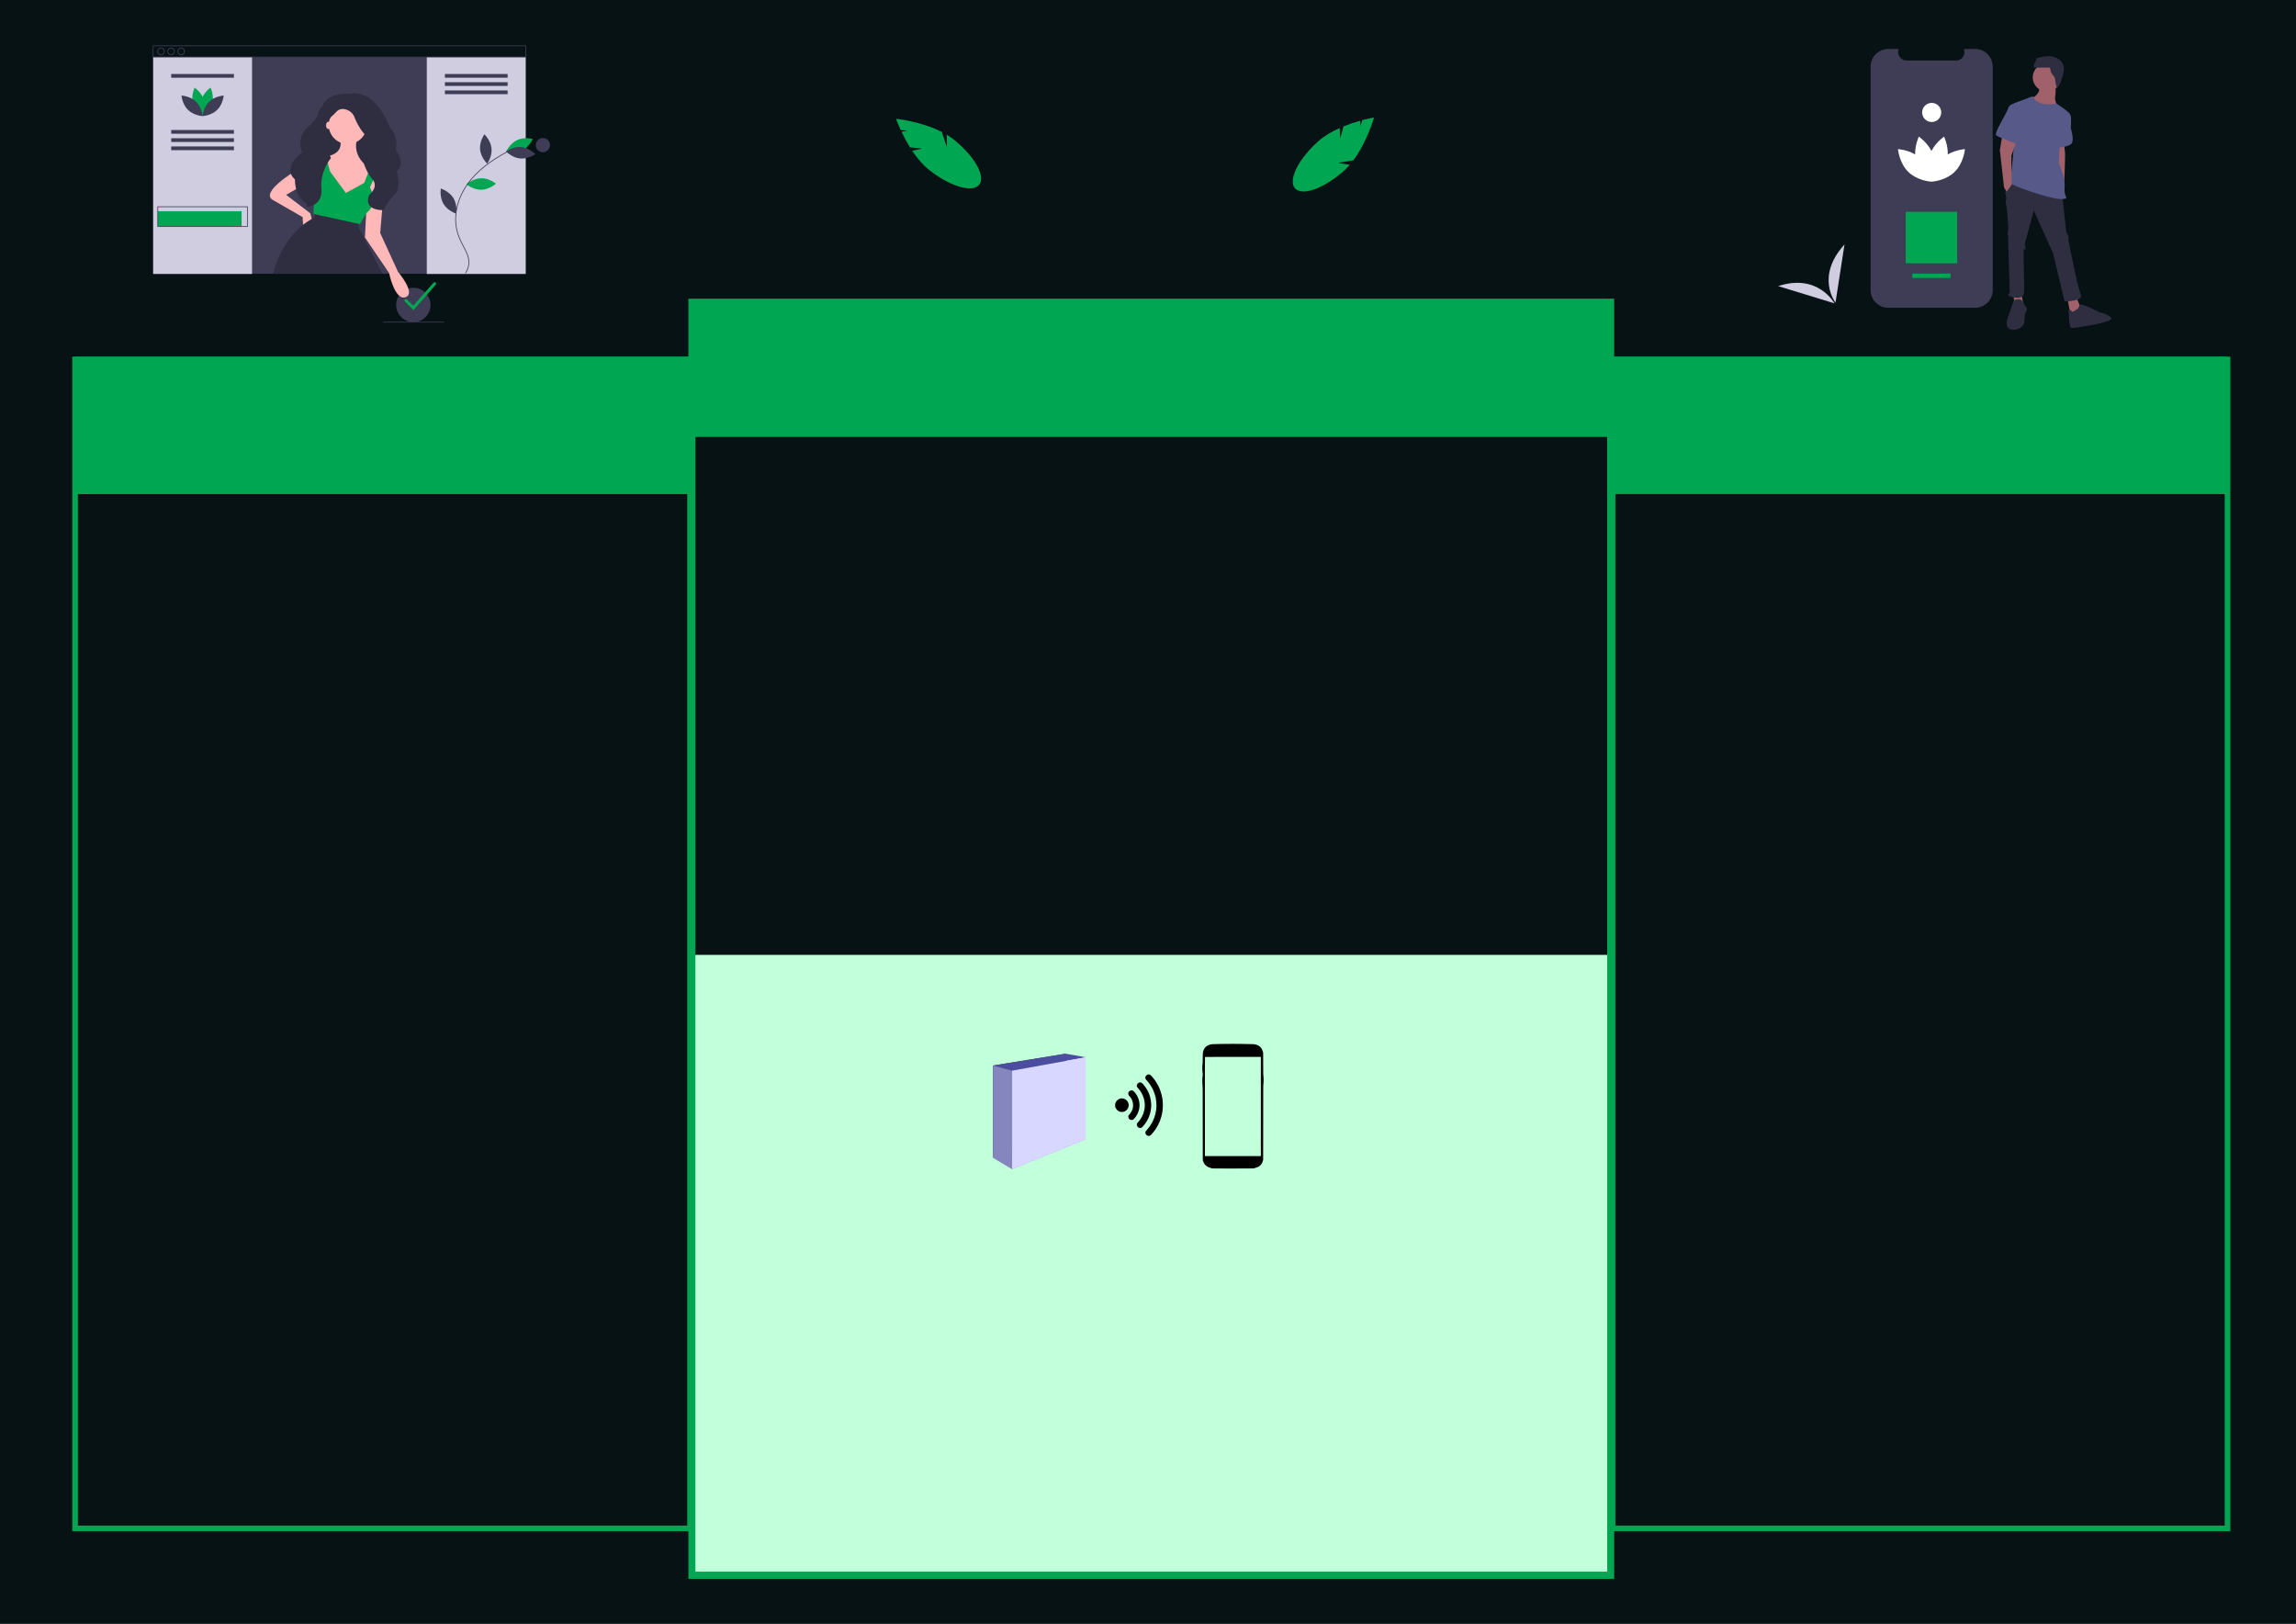
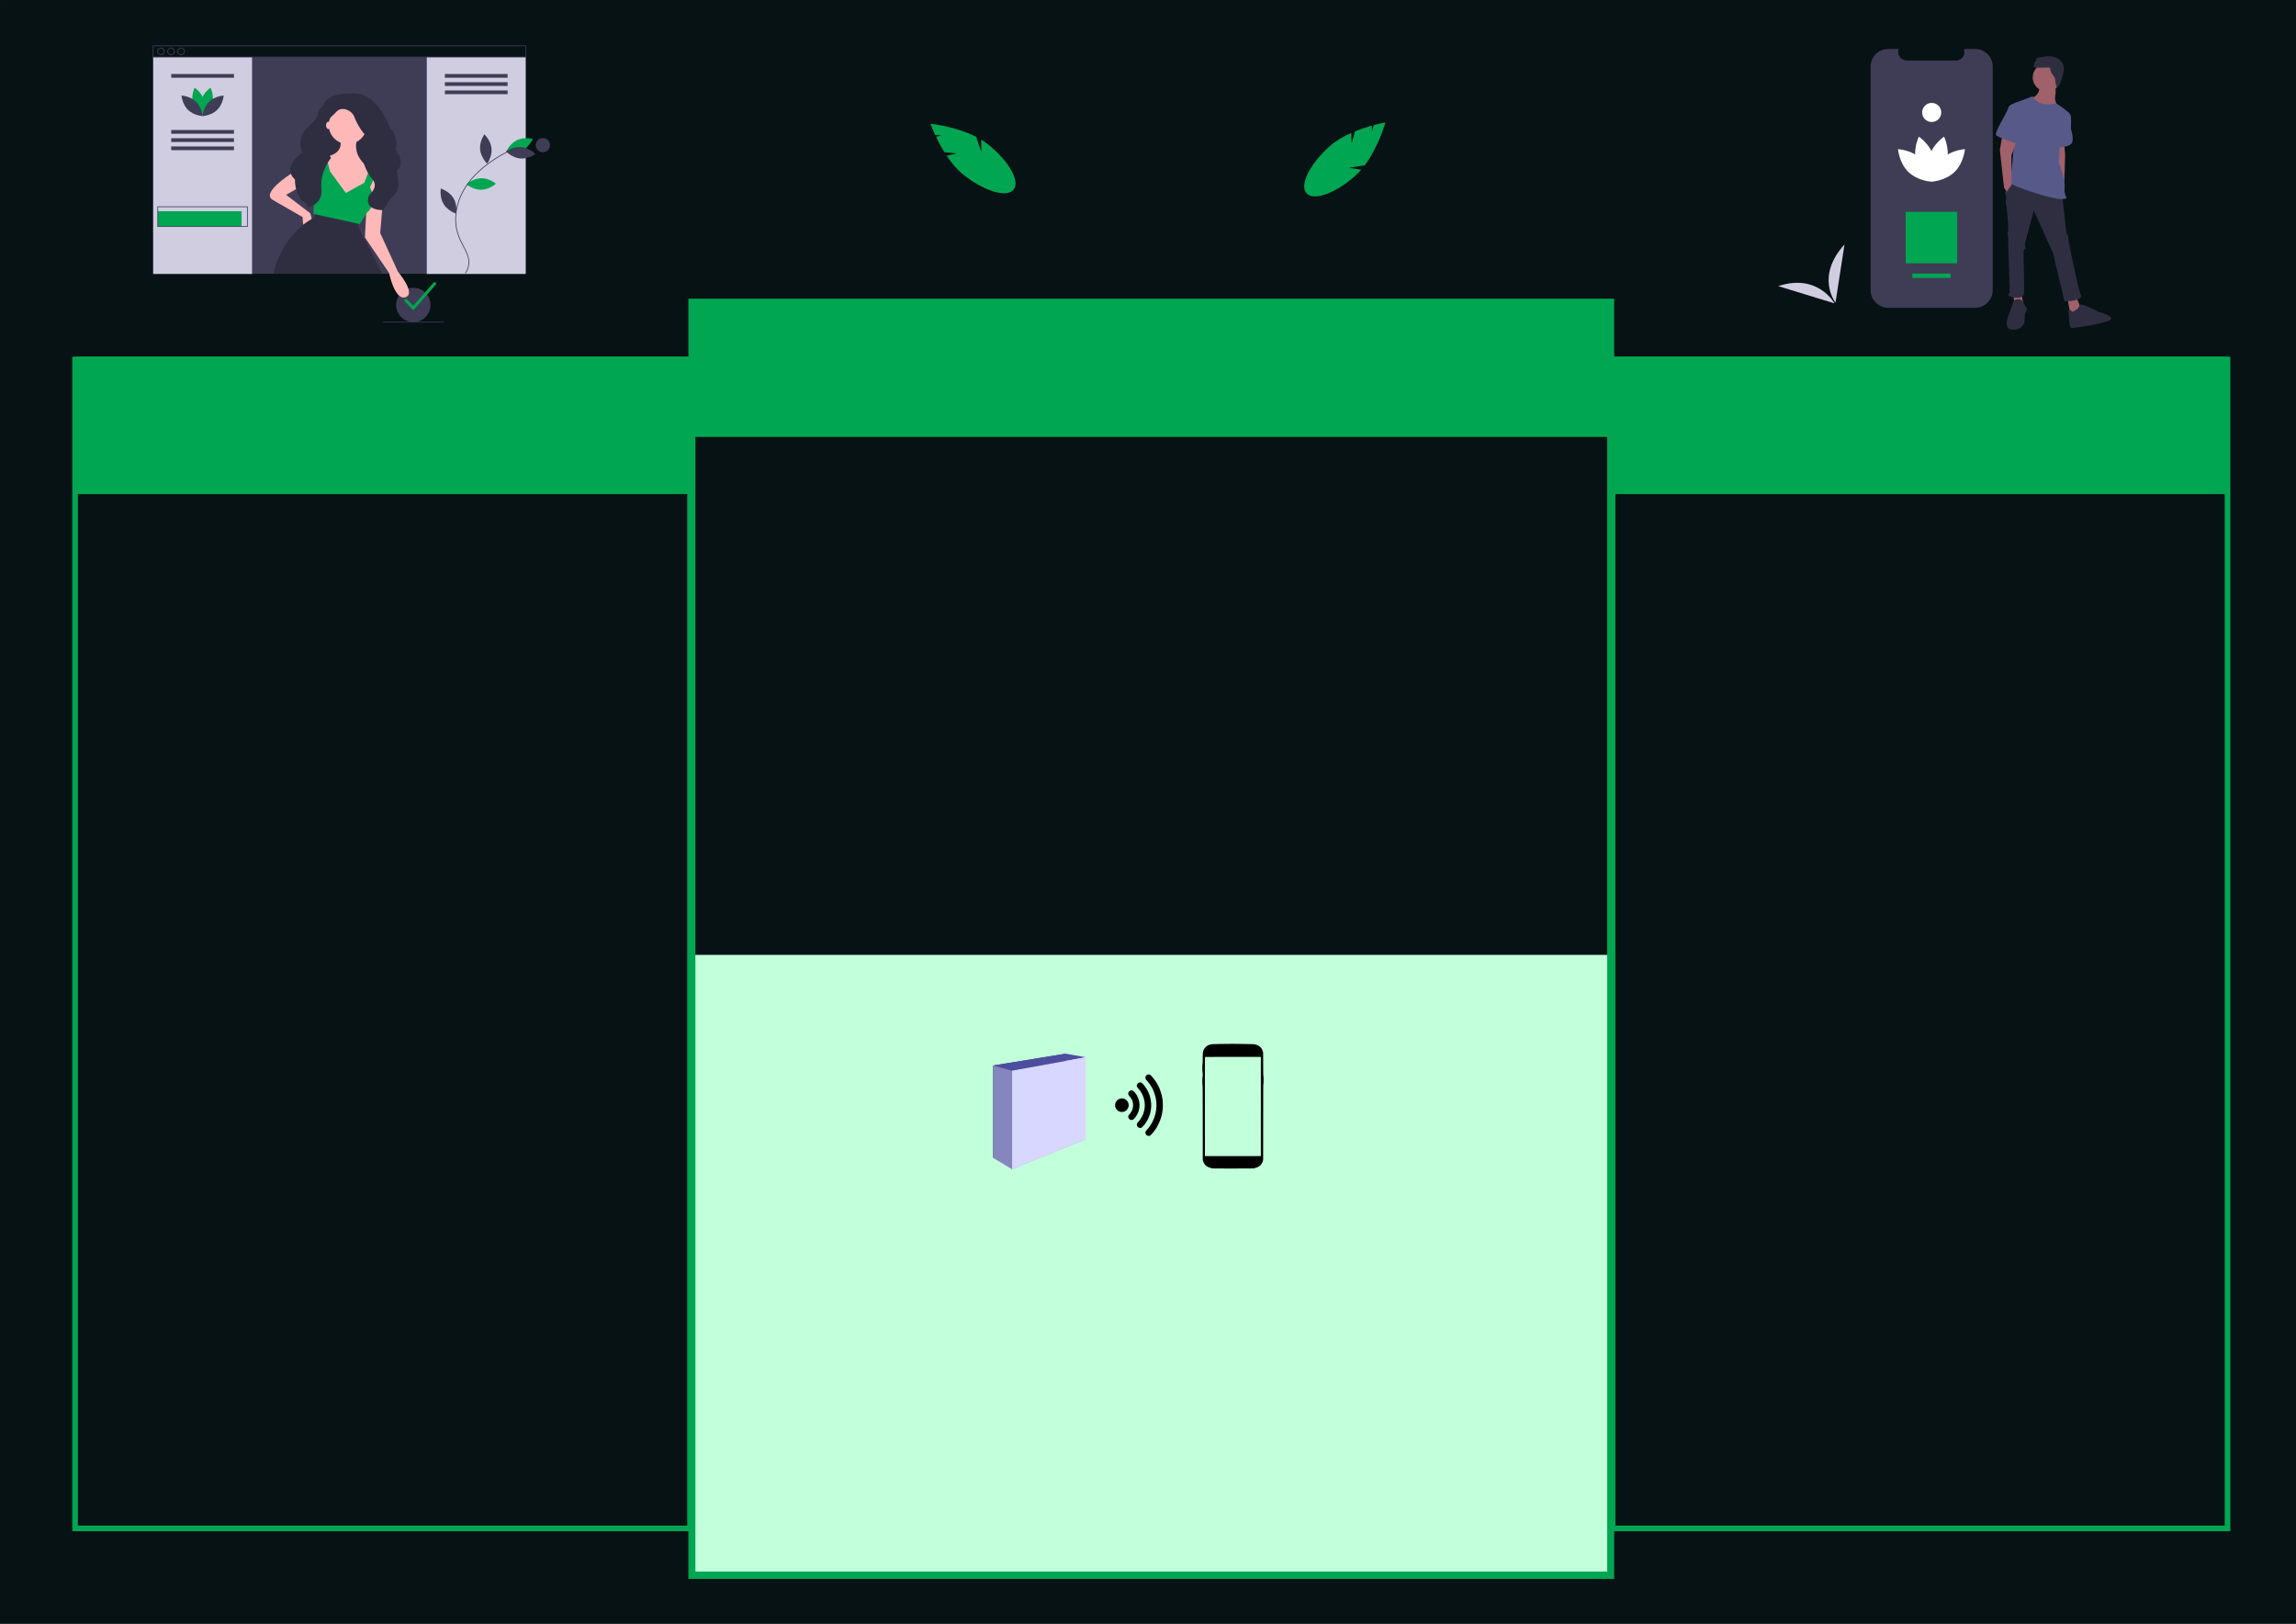
<svg xmlns="http://www.w3.org/2000/svg" width="420mm" height="297mm" viewBox="0 0 420 297" version="1.1" id="SVGRoot">
  <defs id="defs66">
    </defs>
  <g id="layer1" style="display:inline">
    <rect style="fill:#071214;fill-opacity:1;stroke-width:0.264" id="rect79" width="420" height="297" x="0.001" y="-297.001" transform="scale(1,-1)" />
    <rect style="fill:#00a651;fill-opacity:1;stroke:#00a651;stroke-width:1.013;stroke-miterlimit:4;stroke-dasharray:none;stroke-opacity:1" id="rect6105" width="111.311" height="24.109" x="14.157" y="65.751" />
    <rect y="65.753" x="295.202" height="24.106" width="111.731" id="rect6107" style="fill:#00a651;fill-opacity:1;stroke:#00a651;stroke-width:1.015;stroke-miterlimit:4;stroke-dasharray:none;stroke-opacity:1" />
    <rect y="-79.296" x="126.696" height="23.891" width="166.945" id="rect6109" style="fill:#00a651;fill-opacity:1;stroke:#00a651;stroke-width:1.235;stroke-miterlimit:4;stroke-dasharray:none;stroke-opacity:1" transform="scale(1,-1)" />
  </g>
  <g id="layer5" style="display:inline">
    <flowRoot xml:space="preserve" id="flowRoot6135" style="font-style:normal;font-variant:normal;font-weight:normal;font-stretch:normal;font-size:24px;line-height:1.25;font-family:sans-serif;-inkscape-font-specification:'sans-serif, Normal';font-variant-ligatures:normal;font-variant-caps:normal;font-variant-numeric:normal;font-feature-settings:normal;text-align:start;letter-spacing:0px;word-spacing:0px;writing-mode:lr-tb;text-anchor:start;display:inline;fill:#ffffff;fill-opacity:1;stroke:none" transform="matrix(0.2645833,0,0,0.2645833,7.14375,5.291667)">
      <flowRegion id="flowRegion6137" style="font-style:normal;font-variant:normal;font-weight:normal;font-stretch:normal;font-size:24px;font-family:sans-serif;-inkscape-font-specification:'sans-serif, Normal';font-variant-ligatures:normal;font-variant-caps:normal;font-variant-numeric:normal;font-feature-settings:normal;text-align:start;writing-mode:lr-tb;text-anchor:start;fill:#ffffff;fill-opacity:1">
        <rect id="rect6139" width="364.579" height="680.89" x="53.505" y="339.63" style="font-style:normal;font-variant:normal;font-weight:normal;font-stretch:normal;font-size:24px;font-family:sans-serif;-inkscape-font-specification:'sans-serif, Normal';font-variant-ligatures:normal;font-variant-caps:normal;font-variant-numeric:normal;font-feature-settings:normal;text-align:start;writing-mode:lr-tb;text-anchor:start;fill:#ffffff;fill-opacity:1" />
      </flowRegion>
-       <flowPara id="flowPara6159">1. Surveiller la bonne croissance des plantes à l'aide de 3 facteurs:</flowPara>
-       <flowPara id="flowPara6161">-Température</flowPara>
+       <flowPara id="flowPara6161">1. Surveiller la bonne croissance des plantes à l'aide de 3 facteurs:</flowPara>
      <flowPara id="flowPara6163">-Nutriments</flowPara>
      <flowPara id="flowPara6165">-Acidité</flowPara>
      <flowPara id="flowPara6167" />
      <flowPara id="flowPara6169">2. Pouvoir contrôler le dispositif à distance sur différents appareils.</flowPara>
      <flowPara id="flowPara6171" />
      <flowPara id="flowPara6173">3.</flowPara>
    </flowRoot>
  </g>
  <g id="layer9" style="display:inline">
    <rect style="display:inline;fill:#c2ffdb;fill-opacity:1;stroke:none;stroke-width:1.055;stroke-miterlimit:4;stroke-dasharray:none;stroke-opacity:1" id="rect6543" width="168.538" height="113.462" x="126.098" y="174.644" />
  </g>
  <g id="layer3" style="display:inline">
    <rect style="fill:none;stroke:#008f00;stroke-width:0;stroke-miterlimit:4;stroke-dasharray:none;stroke-opacity:1" id="rect4612" width="132.821" height="213.783" x="24.871" y="64.696" />
    <rect style="fill:none;stroke:#008f00;stroke-width:0;stroke-miterlimit:4;stroke-dasharray:none;stroke-opacity:1" id="rect6080" width="26.987" height="7.938" x="24.871" y="64.696" />
    <rect style="fill:none;stroke:#00a651;stroke-width:1.029;stroke-miterlimit:4;stroke-dasharray:none;stroke-opacity:1" id="rect6082" width="112.495" height="213.783" x="13.734" y="65.754" />
    <path style="fill:none;stroke:#00a651;stroke-width:1.233;stroke-miterlimit:4;stroke-dasharray:none;stroke-opacity:1" id="rect6082-1" d="M 132.928,-278.367 V -64.809 H 294.623 V -278.367 Z" transform="matrix(1.039432,0,0,-1.090136,-11.60464,-15.35158)" />
    <rect y="65.754" x="294.983" height="213.783" width="112.495" id="rect6103" style="fill:none;stroke:#00a651;stroke-width:1.029;stroke-miterlimit:4;stroke-dasharray:none;stroke-opacity:1" />
    <flowRoot xml:space="preserve" id="flowRoot6111" style="font-style:normal;font-variant:normal;font-weight:normal;font-stretch:normal;font-size:40px;line-height:1.25;font-family:Montserrat;-inkscape-font-specification:Montserrat;letter-spacing:0px;word-spacing:0px;fill:#1a1a1a;fill-opacity:1;stroke:none" transform="matrix(0.2645833,0,0,0.2645833,20.10833,-1.322949)">
      <flowRegion id="flowRegion6113" style="font-style:normal;font-variant:normal;font-weight:normal;font-stretch:normal;font-family:Montserrat;-inkscape-font-specification:Montserrat;fill:#1a1a1a;fill-opacity:1">
        <rect id="rect6115" width="347.799" height="55.566" x="94" y="274.52" style="font-style:normal;font-variant:normal;font-weight:normal;font-stretch:normal;font-family:Montserrat;-inkscape-font-specification:Montserrat;fill:#1a1a1a;fill-opacity:1" />
      </flowRegion>
      <flowPara id="flowPara6117">Objectifs</flowPara>
    </flowRoot>
    <flowRoot transform="matrix(0.2645833,0,0,0.2645833,138.6417,-11.37712)" style="font-style:normal;font-variant:normal;font-weight:normal;font-stretch:normal;font-size:40px;line-height:1.25;font-family:Montserrat;-inkscape-font-specification:Montserrat;letter-spacing:0px;word-spacing:0px;fill:#1a1a1a;fill-opacity:1;stroke:none" id="flowRoot6125" xml:space="preserve">
      <flowRegion style="font-style:normal;font-variant:normal;font-weight:normal;font-stretch:normal;font-family:Montserrat;-inkscape-font-specification:Montserrat;fill:#1a1a1a;fill-opacity:1" id="flowRegion6121">
        <rect style="font-style:normal;font-variant:normal;font-weight:normal;font-stretch:normal;font-family:Montserrat;-inkscape-font-specification:Montserrat;fill:#1a1a1a;fill-opacity:1" y="274.52" x="94" height="55.566" width="347.799" id="rect6119" />
      </flowRegion>
      <flowPara id="flowPara6123" style="text-align:center;text-anchor:middle">Equipements</flowPara>
    </flowRoot>
    <flowRoot xml:space="preserve" id="flowRoot6133" style="font-style:normal;font-variant:normal;font-weight:normal;font-stretch:normal;font-size:40px;line-height:1.25;font-family:Montserrat;-inkscape-font-specification:Montserrat;letter-spacing:0px;word-spacing:0px;fill:#1a1a1a;fill-opacity:1;stroke:none" transform="matrix(0.2645833,0,0,0.2645833,295.5258,-1.322949)">
      <flowRegion id="flowRegion6129" style="font-style:normal;font-variant:normal;font-weight:normal;font-stretch:normal;font-family:Montserrat;-inkscape-font-specification:Montserrat;fill:#1a1a1a;fill-opacity:1">
        <rect id="rect6127" width="347.799" height="55.566" x="94" y="274.52" style="font-style:normal;font-variant:normal;font-weight:normal;font-stretch:normal;font-family:Montserrat;-inkscape-font-specification:Montserrat;fill:#1a1a1a;fill-opacity:1" />
      </flowRegion>
      <flowPara id="flowPara6131">Contraintes</flowPara>
    </flowRoot>
  </g>
  <g id="layer8">
    <g id="g6549" style="fill:#c2ffdb;fill-opacity:1;stroke:none;stroke-width:3.78;stroke-miterlimit:4;stroke-dasharray:none;stroke-opacity:1">
      <path id="path6551" style="fill:#353564;fill-rule:evenodd;stroke:none;stroke-width:1.212;stroke-linejoin:round" d="m 181.657,194.878 v 16.864 l 13.302,-4.831 v -14.195 z" points="181.657,211.741 194.959,206.91 194.959,192.715 181.657,194.878 " />
      <path id="path6559" style="fill:#afafde;fill-rule:evenodd;stroke:none;stroke-width:1.212;stroke-linejoin:round" d="m 181.657,211.741 3.48,2.098 13.481,-5.458 -3.659,-1.471 z" points="185.138,213.839 198.618,208.381 194.959,206.91 181.657,211.741 " />
      <path id="path6561" style="fill:#e9e9ff;fill-rule:evenodd;stroke:none;stroke-width:1.212;stroke-linejoin:round" d="m 194.959,192.715 3.659,0.658 v 15.008 l -3.659,-1.471 z" points="198.618,193.373 198.618,208.381 194.959,206.91 194.959,192.715 " />
      <path id="path6553" style="fill:#4d4d9f;fill-rule:evenodd;stroke:none;stroke-width:1.212;stroke-linejoin:round" d="m 181.657,194.878 3.48,0.939 13.481,-2.443 -3.659,-0.658 z" points="185.138,195.817 198.618,193.373 194.959,192.715 181.657,194.878 " />
      <path id="path6557" style="fill:#d7d7ff;fill-rule:evenodd;stroke:none;stroke-width:1.212;stroke-linejoin:round" d="m 185.138,195.817 v 18.023 l 13.481,-5.458 V 193.373 Z" points="185.138,213.839 198.618,208.381 198.618,193.373 185.138,195.817 " />
      <path id="path6555" style="fill:#8686bf;fill-rule:evenodd;stroke:none;stroke-width:1.212;stroke-linejoin:round" d="m 181.657,194.878 3.48,0.939 v 18.023 l -3.48,-2.098 z" points="185.138,195.817 185.138,213.839 181.657,211.741 181.657,194.878 " />
    </g>
    <g id="g6574" transform="matrix(0,0.00100939,0.00100939,0,201.8894,195.6718)" style="fill:#000000;stroke:none">
      <path id="path6566" d="m 5930,10719 c -231,-10 -379,-25 -660,-65 -106,-16 -600,-112 -720,-140 -126,-30 -628,-192 -915,-294 C 3122,10037 2534,9732 2020,9382 1536,9053 975,8571 892,8414 c -84,-161 -80,-365 10,-537 38,-73 161,-201 232,-242 172,-100 356,-107 531,-21 76,38 119,73 306,245 451,415 1062,823 1617,1080 391,182 1056,407 1442,490 414,88 954,141 1440,141 520,0 861,-44 1515,-195 433,-100 887,-263 1312,-472 625,-307 1138,-661 1656,-1141 121,-112 202,-160 315,-187 136,-33 299,-4 423,76 128,83 228,217 264,355 9,34 15,101 15,165 0,127 -21,206 -74,283 -59,85 -414,407 -691,627 -765,606 -1706,1084 -2660,1353 -441,124 -735,184 -1130,231 -71,8 -184,22 -250,30 -290,34 -785,44 -1235,24 z" />
      <path id="path6568" d="m 6095,8609 c -219,-11 -356,-27 -570,-66 -501,-91 -760,-158 -1093,-282 -733,-275 -1433,-715 -1943,-1221 -150,-149 -178,-192 -206,-323 -31,-148 0,-300 88,-432 94,-141 212,-226 367,-266 95,-24 159,-24 256,1 106,27 163,60 274,160 375,338 582,493 897,675 657,380 1485,605 2225,605 256,0 642,-41 915,-96 801,-163 1551,-552 2186,-1134 149,-137 212,-178 316,-205 122,-32 284,-12 396,47 80,43 203,161 250,239 119,202 106,454 -33,634 -44,57 -323,312 -470,429 -847,679 -1878,1098 -2985,1216 -262,27 -573,34 -870,19 z" />
      <path id="path6570" d="m 6145,6494 c -102,-9 -344,-45 -460,-70 -511,-109 -994,-325 -1394,-624 -151,-113 -382,-320 -448,-402 -166,-206 -172,-446 -18,-678 178,-268 514,-348 770,-185 28,17 104,81 170,141 149,135 223,194 344,273 305,200 624,318 992,366 153,20 494,20 641,-1 392,-54 775,-218 1123,-479 39,-29 130,-107 203,-174 187,-171 270,-207 452,-199 155,7 274,60 386,173 185,184 234,440 128,665 -30,64 -53,92 -157,195 -472,464 -1084,789 -1752,929 -256,53 -394,68 -670,71 -143,1 -282,1 -310,-1 z" />
      <path id="path6572" d="m 6255,4530 c -415,-59 -769,-316 -961,-697 -145,-287 -165,-642 -53,-946 157,-425 547,-746 983,-806 99,-14 273,-14 373,0 448,62 867,437 998,894 56,195 56,465 0,660 -147,508 -625,881 -1150,899 -71,3 -157,1 -190,-4 z" />
    </g>
    <g id="g6591" transform="matrix(0.00220444,0,0,-0.00220444,215.9733,216.3068)" style="display:inline;fill:#000000;stroke:none">
      <path id="path6589" d="m 3349,11509 c -365,-4 -675,-12 -730,-18 -137,-17 -242,-46 -344,-96 -163,-79 -274,-190 -350,-350 -84,-176 -94,-265 -95,-790 -1,-327 -3,-393 -15,-409 -22,-29 -22,-643 0,-672 21,-28 21,-380 0,-408 -22,-29 -22,-641 0,-673 13,-18 15,-398 18,-3109 l 2,-3089 23,-85 c 67,-249 220,-427 452,-525 35,-15 111,-40 169,-55 58,-16 97,-29 86,-29 -15,-1 -16,-4 -7,-13 10,-10 376,-13 1760,-13 961,0 1760,4 1776,8 19,5 26,11 18,16 -7,4 29,17 81,29 341,83 541,265 629,577 l 23,80 3,3141 c 2,2767 4,3143 17,3154 22,18 22,671 0,690 -12,10 -15,145 -17,963 l -3,952 -27,95 c -33,121 -67,197 -123,275 -133,187 -346,301 -627,335 -47,6 -437,15 -865,20 -840,10 -901,10 -1854,-1 z M 6655,6320 V 2205 H 4335 2015 l -3,4109 c -2,3281 0,4111 10,4118 7,4 1053,7 2323,5 l 2310,-2 z" />
    </g>
  </g>
  <g id="layer2" style="display:inline">
-     <flowRoot xml:space="preserve" id="flowRoot81" style="font-style:normal;font-weight:normal;font-size:40px;line-height:1.25;font-family:sans-serif;letter-spacing:0px;word-spacing:0px;fill:#000000;fill-opacity:1;stroke:none" transform="matrix(0.2645833,0,0,0.2645833,-39.6875,3.424597)">
+     <flowRoot xml:space="preserve" id="flowRoot81" style="font-style:normal;font-weight:normal;font-size:40px;line-height:1.25;font-family:sans-serif;letter-spacing:0px;word-spacing:0px;fill:#000000;fill-opacity:1;stroke:none" transform="matrix(0.2645833,0,0,0.2645833,-46.88417,4.024319)">
      <flowRegion id="flowRegion83">
-         <rect id="rect85" width="758.842" height="502.287" x="558" y="14.52" />
+         <rect id="rect85" width="848.596" height="168.045" x="558" y="14.52" />
      </flowRegion>
      <flowPara id="flowPara87" style="font-style:normal;font-variant:normal;font-weight:normal;font-stretch:normal;font-size:46.667px;font-family:Montserrat;-inkscape-font-specification:Montserrat;text-align:center;text-anchor:middle;fill:#ffffff">Objets Connectés à l'hydroponie</flowPara>
      <flowPara style="font-style:normal;font-variant:normal;font-weight:normal;font-stretch:normal;font-family:Montserrat;-inkscape-font-specification:Montserrat;text-align:center;text-anchor:middle;fill:#ffffff" id="flowPara89">DMEther</flowPara>
      <flowPara style="font-style:normal;font-variant:normal;font-weight:normal;font-stretch:normal;font-size:26.667px;font-family:Montserrat;-inkscape-font-specification:Montserrat;text-align:center;text-anchor:middle;fill:#ffffff" id="flowPara91">Dispositif de Monitoring Ether</flowPara>
    </flowRoot>
-     <g id="g6268" transform="matrix(-0.06671523,0,0,0.06671523,72.58098,7.858357)">
-       <path style="fill:#00a651;fill-opacity:1" d="m -1441.118,289.396 33.964,-3.259 a 429.461,429.461 0 0 0 23.084,-42.549 l -15.031,-3.383 17.39,-1.669 c 8.339,-18.145 12.712,-30.689 12.712,-30.689 0,0 -69.001,7.238 -125.329,36.018 l -14.043,41.471 0.319,-33.846 a 173.751,173.751 0 0 0 -17.975,12.397 c -57.577,45.614 -89.356,101.396 -70.979,124.592 18.377,23.197 79.95,5.024 137.527,-40.59 17.849,-14.141 33.325,-32.973 46.187,-52.229 z" id="path6271" />
+     <g id="g6268" transform="matrix(-0.06671523,0,0,0.06671523,57.88779,8.75794)">
+       <path style="fill:#00a651;fill-opacity:1" d="m -1755.743,289.396 33.964,-3.259 a 429.461,429.461 0 0 0 23.084,-42.549 l -15.031,-3.383 17.39,-1.669 c 8.339,-18.145 12.712,-30.689 12.712,-30.689 0,0 -69.001,7.238 -125.329,36.018 l -14.043,41.471 0.319,-33.846 a 173.751,173.751 0 0 0 -17.975,12.397 c -57.577,45.614 -89.356,101.396 -70.979,124.592 18.377,23.197 79.95,5.024 137.527,-40.59 17.849,-14.141 33.325,-32.973 46.187,-52.229 z" id="path6271" />
      <g id="g6345" transform="matrix(-1.125142,0,0,1.125142,-3787.69,16.4943)" />
-       <path id="path6347" d="m -2586.907,261.685 -8.946,-32.926 a 429.461,429.461 0 0 0 -45.835,-15.57 l -0.797,15.386 -4.58,-16.858 c -19.292,-5.156 -32.394,-7.349 -32.394,-7.349 0,0 18.782,66.789 56.657,117.45 l 43.246,6.841 -33.415,5.399 a 173.751,173.751 0 0 0 15.253,15.624 c 54.679,49.051 115.025,70.957 134.786,48.928 19.762,-22.029 -8.544,-79.65 -63.223,-128.702 -16.951,-15.206 -38.126,-27.281 -59.276,-36.707 z" style="fill:#00a651;fill-opacity:1" />
+       <path id="path6347" d="m -2838.607,261.685 -8.946,-32.926 a 429.461,429.461 0 0 0 -45.835,-15.57 l -0.797,15.386 -4.58,-16.858 c -19.292,-5.156 -32.394,-7.349 -32.394,-7.349 0,0 18.782,66.789 56.657,117.45 l 43.246,6.841 -33.415,5.399 a 173.751,173.751 0 0 0 15.253,15.624 c 54.679,49.051 115.025,70.957 134.786,48.928 19.762,-22.029 -8.544,-79.65 -63.223,-128.702 -16.951,-15.206 -38.126,-27.281 -59.276,-36.707 z" style="fill:#00a651;fill-opacity:1" />
    </g>
    <g style="" id="g6492">
      <path style="display:inline;fill:#3f3d56" d="m 716.903,150.963 v 544.618 A 42.972,42.972 0 0 1 673.94,738.544 H 462.295 a 42.976,42.976 0 0 1 -42.981,-42.963 v -544.618 A 42.976,42.976 0 0 1 462.295,108 h 25.674 a 20.432,20.432 0 0 0 18.902,28.129 H 627.537 A 20.432,20.432 0 0 0 646.439,108 H 673.94 a 42.972,42.972 0 0 1 42.963,42.963 z" transform="matrix(0.07506411,0,0,0.07506411,310.7077,0.8518545)" id="path6277" />
      <path style="display:inline;fill:#ffffff" d="m 649.181,352.016 c 0,0 -21.605,1.191 -41.779,12.886 0.577,-23.566 -9.045,-43.339 -9.045,-43.339 0,0 -19.472,13.029 -30.735,34.893 -11.263,-21.864 -30.735,-34.893 -30.735,-34.893 0,0 -9.622,19.773 -9.045,43.339 -20.174,-11.695 -41.779,-12.886 -41.779,-12.886 0,0 2.751,33.702 25.273,55.626 20.045,19.513 48.976,23.116 55.1,23.674 0.102,0.07 0.173,0.119 0.173,0.119 0,0 0.017,-0.035 0.047,-0.099 0.621,0.054 0.965,0.074 0.965,0.074 0,0 -0.055,-0.647 -0.201,-1.787 0.065,-0.151 0.13,-0.304 0.201,-0.473 0.071,0.169 0.136,0.322 0.201,0.473 -0.146,1.141 -0.201,1.788 -0.201,1.788 0,0 0.345,-0.02 0.966,-0.074 0.03,0.063 0.047,0.099 0.047,0.099 0,0 0.071,-0.048 0.173,-0.119 6.125,-0.557 35.055,-4.16 55.1,-23.674 22.522,-21.924 25.273,-55.626 25.273,-55.626 z" transform="matrix(0.07506411,0,0,0.07506411,310.7077,0.8518545)" id="path6279" />
      <circle style="display:inline;fill:#ffffff" cx="374.098" cy="154.635" r="23.291" id="circle6281" transform="matrix(0.07506411,0,0,0.07506411,325.2776,8.958778)" />
      <rect style="display:inline;fill:#00a651;fill-opacity:1" x="310.822" y="396.77" width="125.414" height="125.414" id="rect6283" transform="matrix(0.07506411,0,0,0.07506411,325.2776,8.958778)" />
      <polyline style="display:inline;fill:#00a651;fill-opacity:1" points="326.947 558.016 326.947 547.266 420.111 547.266 420.111 558.016" id="polyline6285" transform="matrix(0.07506411,0,0,0.07506411,325.2776,8.958778)" />
      <path style="display:inline;fill:#a0616a" d="m 890.778,337.608 2.544,26.713 c 0,0 -1.272,64.875 -2.544,68.692 a 84.703,84.703 0 0 1 -3.816,8.904 l -13.993,-38.162 v -63.603 z" transform="matrix(0.07506411,0,0,0.07506411,310.7077,0.8518545)" id="path6287" />
      <polygon style="display:inline;fill:#a0616a" points="573.287,597.235 575.832,623.949 597.457,621.404 592.368,594.691 " id="polygon6289" transform="matrix(0.07506411,0,0,0.07506411,325.2776,8.958778)" />
      <path style="display:inline;fill:#2f2e41" d="m 777.564,717.956 c 0,0 -8.904,0 -10.177,5.088 -1.272,5.088 -11.449,33.074 -11.449,33.074 0,0 -15.265,33.074 7.632,35.618 22.897,2.544 30.53,-13.993 30.53,-19.081 0,-5.088 1.272,-20.353 2.544,-21.625 1.272,-1.272 5.088,-11.449 2.544,-12.721 -2.544,-1.272 -7.632,-12.686 -7.632,-12.686 0,0 -5.088,-10.212 -13.993,-7.667 z" transform="matrix(0.07506411,0,0,0.07506411,310.7077,0.8518545)" id="path6291" />
      <polygon style="display:inline;fill:#a0616a" points="705.582,611.493 712.678,649.39 738.02,632.164 727.883,608.048 " id="polygon6293" transform="matrix(0.07506411,0,0,0.07506411,325.2776,8.958778)" />
      <path style="display:inline;fill:#2f2e41" d="m 911.821,748.673 c 0,0 -11.181,-10.063 -10.063,-3.354 1.118,6.709 0,42.489 7.827,42.489 7.827,0 100.631,-13.418 96.159,-23.481 -4.473,-10.063 -27.953,-14.536 -27.953,-14.536 0,0 -46.961,-24.599 -49.198,-17.89 -2.236,6.709 -4.473,8.945 -4.473,8.945 z" transform="matrix(0.07506411,0,0,0.07506411,310.7077,0.8518545)" id="path6295" />
      <circle style="display:inline;fill:#a0616a" cx="654.7" cy="69.328" r="34.346" id="circle6297" transform="matrix(0.07506411,0,0,0.07506411,325.2776,8.958778)" />
      <path style="display:inline;fill:#a0616a" d="m 830.991,200.225 c 0,0 2.544,21.625 -24.169,29.258 -26.713,7.632 64.875,35.618 71.236,21.625 0,0 -11.449,-13.993 -8.904,-27.985 2.544,-13.993 0,-33.074 0,-33.074 z" transform="matrix(0.07506411,0,0,0.07506411,310.7077,0.8518545)" id="path6299" />
      <path style="display:inline;fill:#575a89" d="m 890.778,262.556 c 0,0 15.265,1.272 16.537,8.904 1.272,7.632 0,30.53 0,30.53 0,0 10.177,30.53 0,38.162 -10.177,7.632 -36.89,8.904 -36.89,8.904 z" transform="matrix(0.07506411,0,0,0.07506411,310.7077,0.8518545)" id="path6301" />
      <path style="display:inline;fill:#2f2e41" d="m 761.027,435.557 -13.993,22.897 c 0,0 3.816,8.904 2.544,15.265 -1.272,6.36 -1.272,10.177 0,12.721 1.272,2.544 6.36,57.243 5.088,63.603 -1.272,6.36 -2.544,8.904 -1.272,11.449 1.272,2.544 1.272,2.544 1.272,5.088 v 13.993 l 3.816,122.118 c 0,0 -10.177,5.088 2.544,8.904 12.721,3.816 29.258,5.088 31.802,-7.632 2.544,-12.721 -2.544,-104.309 0,-106.854 2.544,-2.544 5.088,1.272 3.816,-5.088 a 57.632,57.632 0 0 1 -1.272,-10.177 l 1.272,-5.088 20.353,-75.052 L 864.065,606.014 892.05,723.044 c 0,0 47.066,0 39.434,-16.537 -7.632,-16.537 -30.53,-134.839 -30.53,-134.839 0,0 1.272,-5.088 0,-8.904 -1.272,-3.816 -3.816,-3.816 -3.816,-6.36 0,-2.544 -1.272,-3.816 -1.272,-6.36 0,-2.544 -1.272,-10.177 -1.272,-10.177 l -8.904,-80.14 z" transform="matrix(0.07506411,0,0,0.07506411,310.7077,0.8518545)" id="path6303" />
      <path style="display:inline;fill:#2f2e41" d="m 824.577,153.594 a 12.553,12.553 0 0 1 -5.908,-0.882 c -1.793,-0.913 -3.13,-3.061 -2.436,-4.949 l 2.326,-0.398 -1.348,-4.892 2.875,-0.344 0.009,-5.125 3.488,0.263 -1.299,-6.281 c 12.453,-3.514 25.405,-6.755 38.208,-4.881 12.803,1.874 25.521,10.088 28.857,22.59 1.732,6.491 0.811,13.402 -0.83,19.916 -3.301,13.101 -6.962,25.462 -15.496,35.937 -0.299,-5.663 -3.141,-11.325 -3.44,-16.988 a 30.444,30.444 0 0 0 -1.085,-7.761 c -1.494,-4.644 -5.084,-8.25 -7.844,-12.272 -2.321,-3.382 -3.003,-6.468 -3.476,-10.415 -0.563,-4.695 -1.475,-3.924 -6.488,-3.856 q -13.056,0.177 -26.113,0.337 z" transform="matrix(0.07506411,0,0,0.07506411,310.7077,0.8518545)" id="path6305" />
      <path style="display:inline;fill:#575a89" d="m 814.454,223.122 c 0,0 10.299,28.208 57.304,17.284 0,0 31.741,20.878 33.013,25.966 1.272,5.088 -24.169,69.964 -24.169,69.964 l -2.544,49.611 c 0,0 16.537,36.89 13.993,61.059 -2.544,24.169 15.265,25.441 -7.632,26.713 -19.877,1.104 -100.362,-25.064 -120.21,-36.254 -3.015,-1.7 -10.044,5.794 -9.54,4.452 3.816,-10.177 0,-8.904 3.816,-11.449 3.816,-2.544 10.177,-91.589 10.177,-91.589 0,0 -7.632,-96.677 1.272,-99.221 8.904,-2.544 44.522,-16.537 44.522,-16.537 z" transform="matrix(0.07506411,0,0,0.07506411,310.7077,0.8518545)" id="path6307" />
      <polygon style="display:inline;fill:#a0616a" points="582.192,220.704 546.574,207.983 540.214,246.145 550.39,337.734 556.751,347.91 568.835,330.737 568.199,260.138 " id="polygon6309" transform="matrix(0.07506411,0,0,0.07506411,325.2776,8.958778)" />
      <path style="display:inline;fill:#575a89" d="m 773.748,240.931 c 0,0 -15.265,-1.272 -19.081,11.449 -3.816,12.721 -35.618,61.059 -29.258,66.147 6.36,5.088 54.699,22.897 55.971,21.625 1.272,-1.272 -7.632,-99.221 -7.632,-99.221 z" transform="matrix(0.07506411,0,0,0.07506411,310.7077,0.8518545)" id="path6311" />
      <path style="display:inline;fill:#d0cde1" d="m 331.335,727.82 c 0,0 -40.146,-74.102 -137.235,-42.06 z" transform="matrix(0.07506411,0,0,0.07506411,310.7077,0.8518545)" id="path6313" />
      <path style="display:inline;fill:#d0cde1" d="m 333.756,726.009 c 0,0 -49.649,-63.109 22.012,-141.838 z" transform="matrix(0.07506411,0,0,0.07506411,310.7077,0.8518545)" id="path6315" />
    </g>
    <g id="g6731" transform="matrix(0.06829705,0,0,0.06829705,27.94175,8.30947)">
      <circle id="circle6607" r="46" cy="694.999" cx="698" style="fill:#3f3d56" />
      <path id="path6609" transform="translate(-68,-79)" d="m 766.191,787.848 -23.02,-23.02 a 4,4 0 0 1 5.657,-5.657 l 16.98,16.98 54.184,-61.789 a 4,4 0 1 1 6.015,5.274 z" style="fill:#00a651;fill-opacity:1" />
      <rect id="rect6611" height="580.04" width="488" y="31.48" x="254" style="fill:#3f3d56" />
      <path id="path6613" d="M 469.967,159.494 H 587.995 V 341.011 H 441.896 V 187.565 A 28.07,28.07 0 0 1 469.967,159.494 Z" style="fill:#2f2e41" />
      <path id="path6615" transform="translate(-68,-79)" d="m 520.609,375.383 c 0,0 -27.227,-1.702 -45.946,15.315 -18.719,17.017 -23.824,23.824 -23.824,23.824 0,0 -96.998,57.858 -61.262,78.279 35.736,20.421 79.981,45.946 79.981,45.946 0,0 0,51.052 18.719,49.35 18.719,-1.702 1.702,-59.56 1.702,-59.56 l -64.665,-49.35 64.665,-37.438 22.122,22.122 c 0,0 18.719,-68.069 8.509,-88.489 z" style="fill:#ffb8b8" />
      <path id="path6617" transform="translate(-68,-79)" d="m 683.187,690.52 h -292.62 c 17.46,-70.41 54.36,-110.74 80.51,-131.5 a 167.066,167.066 0 0 1 22.65,-15.29 c 4.09,-2.27 6.46,-3.28 6.46,-3.28 l 1.58,-9.49 1.82,-10.93 117.42,27.23 -0.88,9.64 -0.82,9.08 z" style="fill:#2f2e41" />
      <path id="path6619" transform="translate(-68,-79)" d="m 660.15,411.119 c 0,0 32.333,10.21 28.929,39.14 -3.403,28.929 -11.912,131.032 -11.912,131.032 l 47.648,103.805 c 0,0 49.35,57.858 20.421,68.069 -28.929,10.21 -44.245,-64.665 -44.245,-64.665 l -64.665,-95.296 5.105,-102.103 5.105,-56.157 z" style="fill:#ffb8b8" />
      <circle id="circle6621" r="51.052" cy="212.999" cx="522.38" style="fill:#ffb8b8" />
      <path id="path6623" transform="translate(-68,-79)" d="m 566.556,322.63 c 0,0 23.824,44.245 -35.736,54.455 l -6.807,34.034 56.157,100.401 66.367,-57.858 13.614,-39.14 c 0,0 -66.367,-30.631 -42.543,-91.893 z" style="fill:#ffb8b8" />
      <path id="path6625" transform="translate(-68,-79)" d="m 585.275,474.083 -42.543,-57.858 -11.912,-45.946 h -20.421 l 6.807,51.052 -9.641,15.15 a 60.178,60.178 0 0 0 -7.376,47.813 v 0 l -1.702,45.946 124.225,27.227 18.719,-30.631 c 0,0 0.662,-0.473 1.741,-1.379 A 45.456,45.456 0 0 0 655.938,473.762 l -5.998,-14.995 22.122,-49.35 -20.421,-6.807 -17.017,44.245 z" style="fill:#00a651;fill-opacity:1" />
      <path id="path6627" transform="translate(-68,-79)" d="m 594.014,208.041 c 0,0 -57.554,-3.568 -70.836,32.222 -13.282,35.79 -36.525,54.579 -36.525,54.579 0,0 -36.613,25.451 -18.307,70.884 0,0 -56.956,38.275 -19.325,72.275 0,0 -2.214,34 19.923,57.264 0,0 17.709,8.947 11.068,14.316 -6.641,5.368 44.272,1.789 39.845,-46.527 -4.427,-48.316 25.457,-82.351 25.457,-82.351 0,0 -28.777,-62.644 -15.495,-84.117 8.064,-13.038 11.527,-22.76 18.221,-28.387 a 83.979,83.979 0 0 0 10.334,-10.085 c 4.122,-4.898 12.467,-11.568 25.679,-8.008 19.923,5.368 24.35,21.474 24.35,21.474 0,0 14.389,38.474 38.738,56.369 24.35,17.895 -18.816,49.211 -18.816,49.211 0,0 7.503,36.87 26.995,58.698 19.491,21.828 -5.617,40.856 -7.072,43.302 -3.32,5.584 -16.581,40.846 38.196,41.002 0,0 12.718,-26.686 30.427,-42.791 17.709,-16.105 4.427,-62.632 4.427,-62.632 0,0 26.563,-16.105 -2.214,-55.474 0,0 8.854,-35.79 -15.495,-59.053 2e-5,-8e-5 -34.311,-104.696 -109.574,-92.17 z" style="fill:#2f2e41" />
      <ellipse id="ellipse6629" ry="9.766" rx="6.104" cy="214.09" cx="470.301" style="fill:#ffb8b8" />
      <rect id="rect6631" height="581" width="265" y="31" x="1" style="fill:#d0cde1" />
      <rect id="rect6633" height="581" width="265" y="31" x="734" style="fill:#d0cde1" />
      <rect id="rect6635" height="2" width="163" y="740" x="617" style="fill:#3f3d56" />
      <path id="path6637" transform="translate(-68,-79)" d="m 947.429,434.661 c -21.766,0.467 -39.08,16.24 -39.08,16.24 0,0 17.975,15.016 39.741,14.549 21.766,-0.467 39.08,-16.24 39.08,-16.24 0,0 -17.975,-15.016 -39.741,-14.549 z" style="fill:#00a651;fill-opacity:1" />
      <path id="path6639" transform="translate(-68,-79)" d="m 1056.856,360.363 c -19.665,9.342 -42.213,3.007 -42.213,3.007 0,0 9.334,-21.482 28.998,-30.824 19.665,-9.342 42.213,-3.007 42.213,-3.007 0,0 -9.334,21.482 -28.998,30.824 z" style="fill:#00a651;fill-opacity:1" />
      <path id="path6641" transform="translate(-68,-79)" d="m 1054.857,351.079 c -21.68,-1.981 -40.657,11.747 -40.657,11.747 0,0 16.174,16.941 37.855,18.922 21.68,1.981 40.657,-11.747 40.657,-11.747 0,0 -16.174,-16.941 -37.855,-18.922 z" style="fill:#3f3d56" />
      <path id="path6643" transform="translate(-68,-79)" d="m 975.383,354.833 c 2.078,21.671 -11.565,40.709 -11.565,40.709 0,0 -17.013,-16.098 -19.091,-37.77 -2.078,-21.671 11.565,-40.709 11.565,-40.709 0,0 17.013,16.098 19.091,37.77 z" style="fill:#3f3d56" />
      <path id="path6645" transform="translate(-68,-79)" d="m 873.279,487.743 c 11.372,18.565 7.459,41.658 7.459,41.658 0,0 -22.349,-7.007 -33.721,-25.572 -11.372,-18.565 -7.459,-41.658 -7.459,-41.658 0,0 22.349,7.007 33.721,25.572 z" style="fill:#3f3d56" />
      <path id="path6647" transform="translate(-68,-79)" d="m 906.269,689.591 -1.657,-1.12 A 51.919,51.919 0 0 0 913.775,659.679 c -0.046,-15.058 -7.442,-28.985 -14.595,-42.454 -1.328,-2.5 -2.651,-4.992 -3.924,-7.482 A 163.334,163.334 0 0 1 882.552,577.85 c -11.095,-41.23 -0.171,-89.874 29.219,-130.122 23.315,-31.929 58.072,-59.849 106.254,-85.355 l 0.936,1.768 c -47.908,25.361 -82.441,53.089 -105.574,84.768 -29.037,39.764 -39.842,87.772 -28.903,128.423 a 161.394,161.394 0 0 0 12.553,31.502 c 1.269,2.481 2.587,4.963 3.91,7.455 7.267,13.684 14.781,27.833 14.829,43.386 a 53.937,53.937 0 0 1 -9.506,29.918 z" style="fill:#3f3d56" />
      <circle id="circle6649" r="19" cy="267" cx="1045" style="fill:#3f3d56" />
      <path id="path6651" transform="translate(-68,-79)" d="M 1068,111 H 68 V 79 H 1068 Z M 70,109 h 996 V 81 H 70 Z" style="fill:#3f3d56" />
      <path id="path6653" transform="translate(-68,-79)" d="m 90,105 a 10,10 0 1 1 10,-10 10.011,10.011 0 0 1 -10,10 z m 0,-18 a 8,8 0 1 0 8,8 8.009,8.009 0 0 0 -8,-8 z" style="fill:#3f3d56" />
      <path id="path6655" transform="translate(-68,-79)" d="m 117,105 a 10,10 0 1 1 10,-10 10.011,10.011 0 0 1 -10,10 z m 0,-18 a 8,8 0 1 0 8,8 8.009,8.009 0 0 0 -8,-8 z" style="fill:#3f3d56" />
      <path id="path6657" transform="translate(-68,-79)" d="m 144,105 a 10,10 0 1 1 10,-10 10.011,10.011 0 0 1 -10,10 z m 0,-18 a 8,8 0 1 0 8,8 8.009,8.009 0 0 0 -8,-8 z" style="fill:#3f3d56" />
      <rect id="rect6659" height="41" width="224.5" y="444" x="13.5" style="fill:#00a651;fill-opacity:1" />
      <path id="path6661" transform="translate(-68,-79)" d="m 322.5,565 h -242 v -55 h 242 z m -240,-2 h 238 v -51 h -238 z" style="fill:#3f3d56" />
      <path id="path6663" transform="translate(-68,-79)" d="m 227.359,234.193 c -5.685,21.015 -25.158,34.031 -25.158,34.031 0,0 -10.255,-21.057 -4.57,-42.073 5.685,-21.015 25.158,-34.031 25.158,-34.031 0,0 10.255,21.057 4.57,42.073 z" style="fill:#00a651;fill-opacity:1" />
      <path id="path6665" transform="translate(-68,-79)" d="m 175.641,234.193 c 5.685,21.015 25.158,34.031 25.158,34.031 0,0 10.255,-21.057 4.57,-42.073 -5.685,-21.015 -25.158,-34.031 -25.158,-34.031 0,0 -10.255,21.057 -4.57,42.073 z" style="fill:#00a651;fill-opacity:1" />
      <path id="path6667" transform="translate(-68,-79)" d="m 183.995,229.677 c 15.6,15.186 17.505,38.53 17.505,38.53 0,0 -23.387,-1.277 -38.987,-16.463 -15.6,-15.186 -17.505,-38.53 -17.505,-38.53 0,0 23.387,1.277 38.987,16.463 z" style="fill:#3f3d56" />
      <path id="path6669" transform="translate(-68,-79)" d="M 219.005,229.677 C 203.405,244.863 201.5,268.207 201.5,268.207 c 0,0 23.387,-1.277 38.987,-16.463 15.6,-15.186 17.505,-38.53 17.505,-38.53 0,0 -23.387,1.277 -38.987,16.463 z" style="fill:#3f3d56" />
      <rect id="rect6671" height="10" width="168" y="76.5" x="49.5" style="fill:#3f3d56" />
      <rect id="rect6673" height="10" width="168" y="226.5" x="49.5" style="fill:#3f3d56" />
      <rect id="rect6675" height="10" width="168" y="248.5" x="49.5" style="fill:#3f3d56" />
      <rect id="rect6677" height="10" width="168" y="270.5" x="49.5" style="fill:#3f3d56" />
      <rect id="rect6679" height="10" width="168" y="76.5" x="782.5" style="fill:#3f3d56" />
      <rect id="rect6681" height="10" width="168" y="98.5" x="782.5" style="fill:#3f3d56" />
      <rect id="rect6683" height="10" width="168" y="120.5" x="782.5" style="fill:#3f3d56" />
    </g>
  </g>
</svg>
